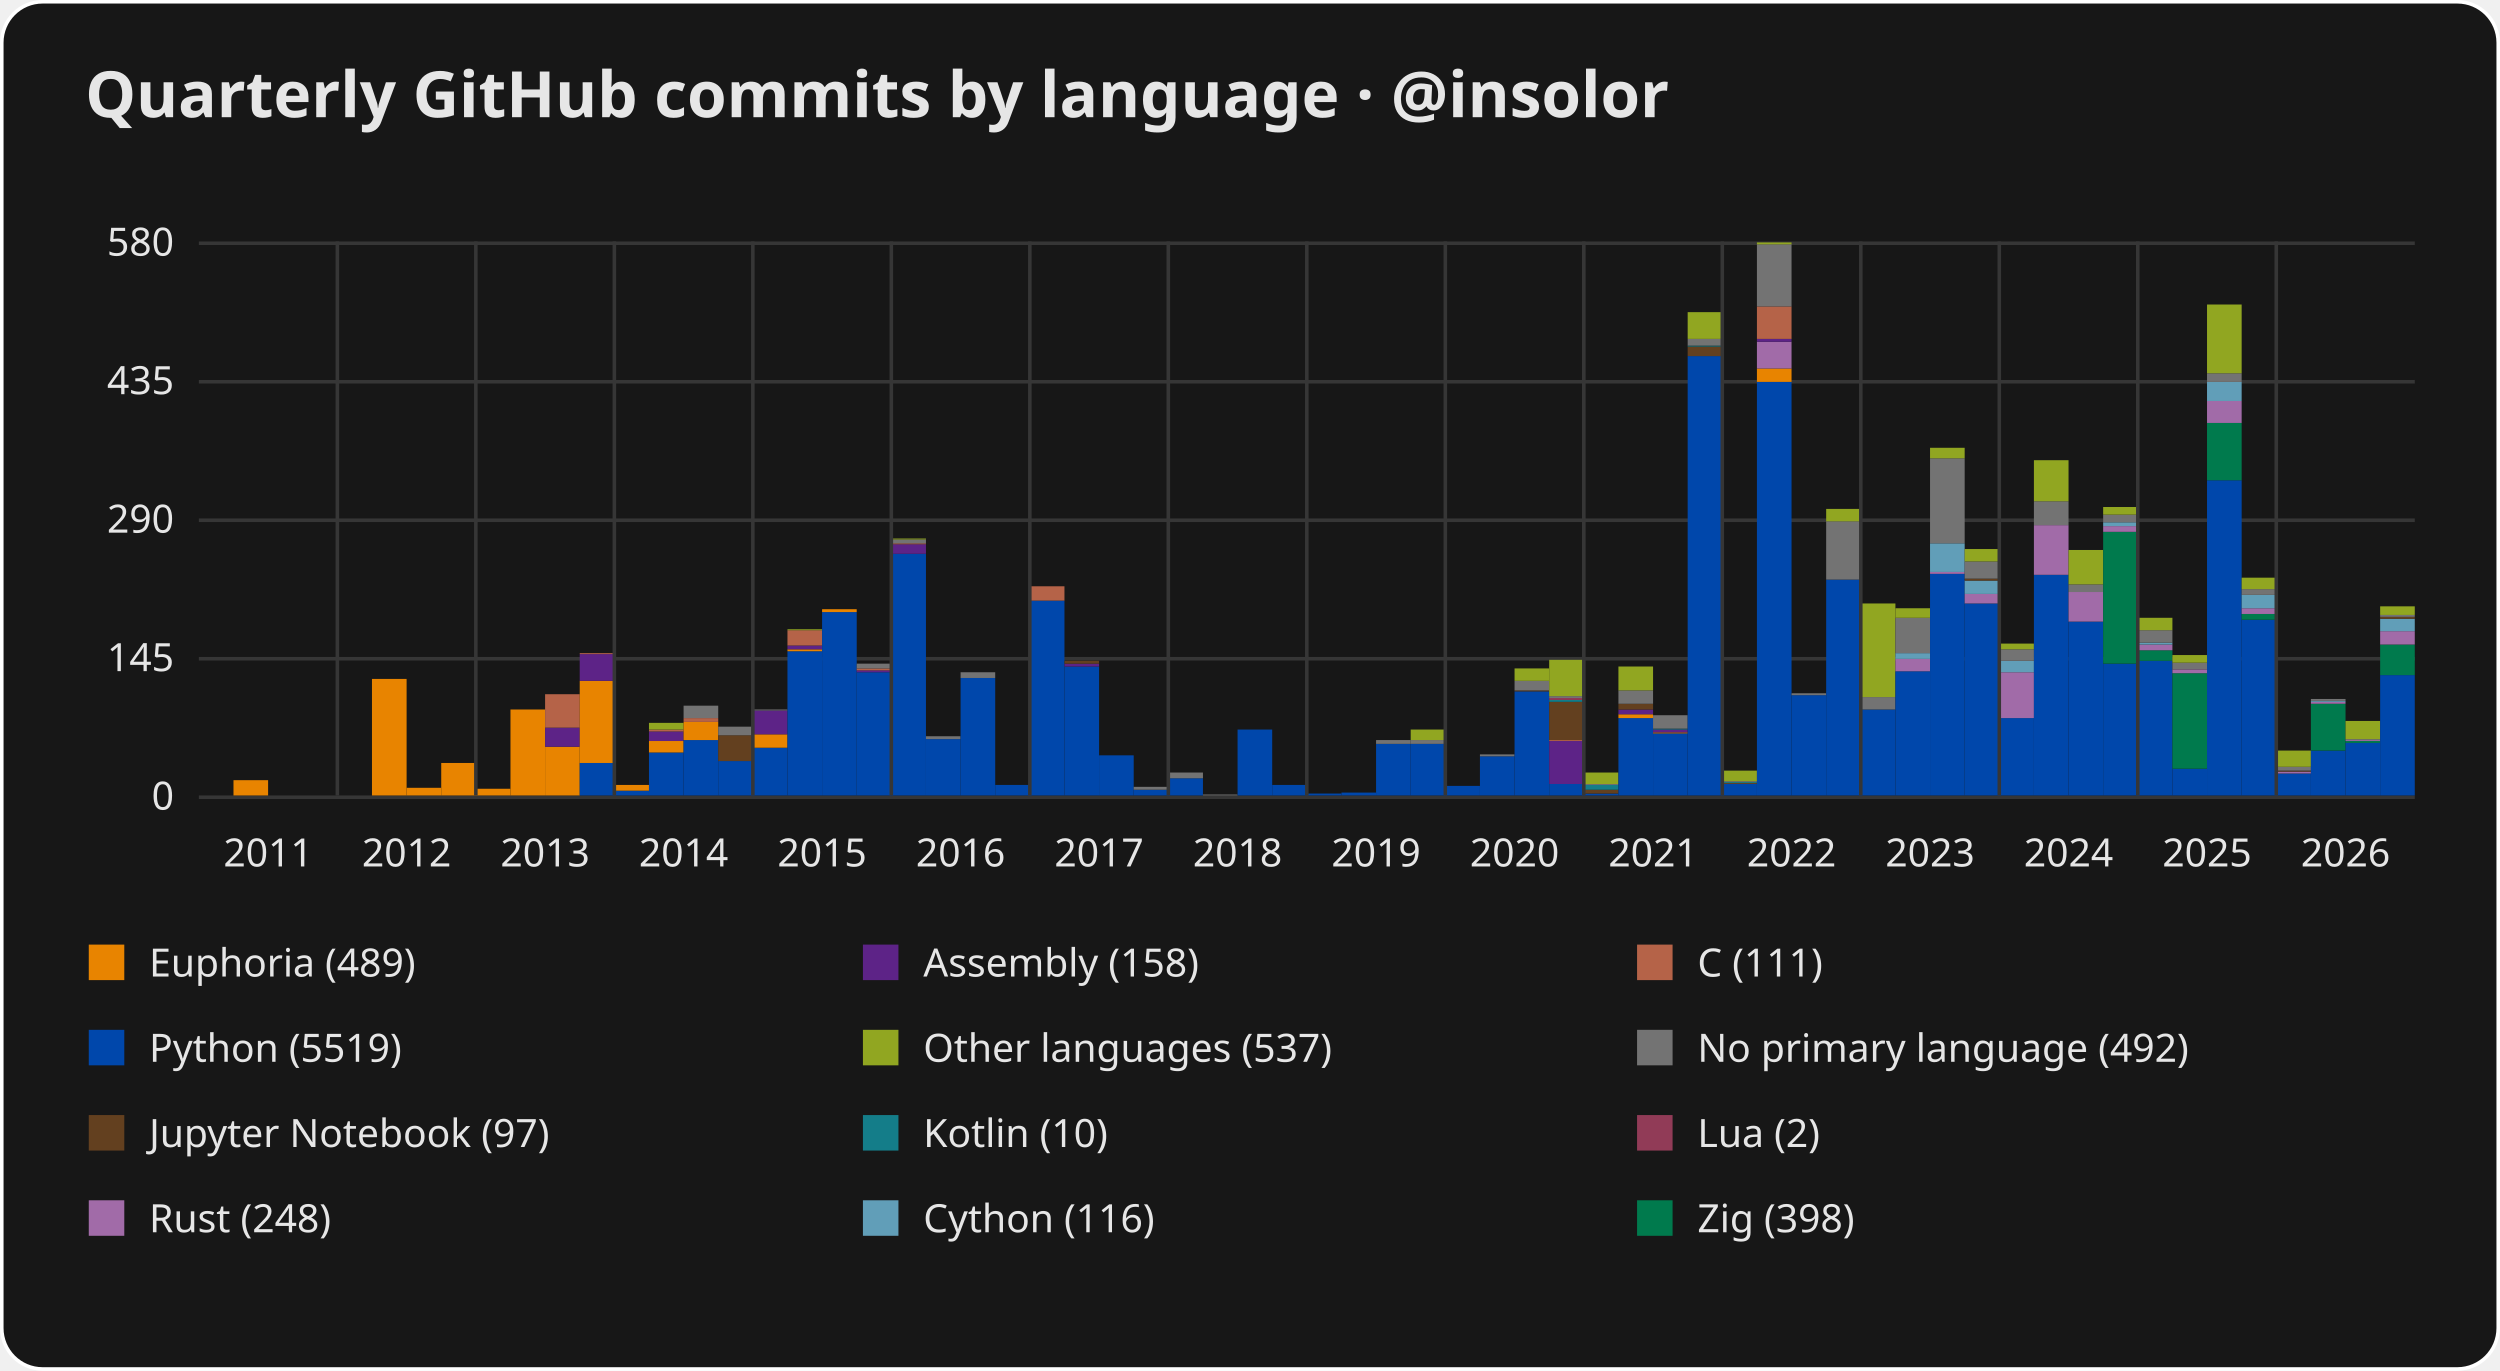
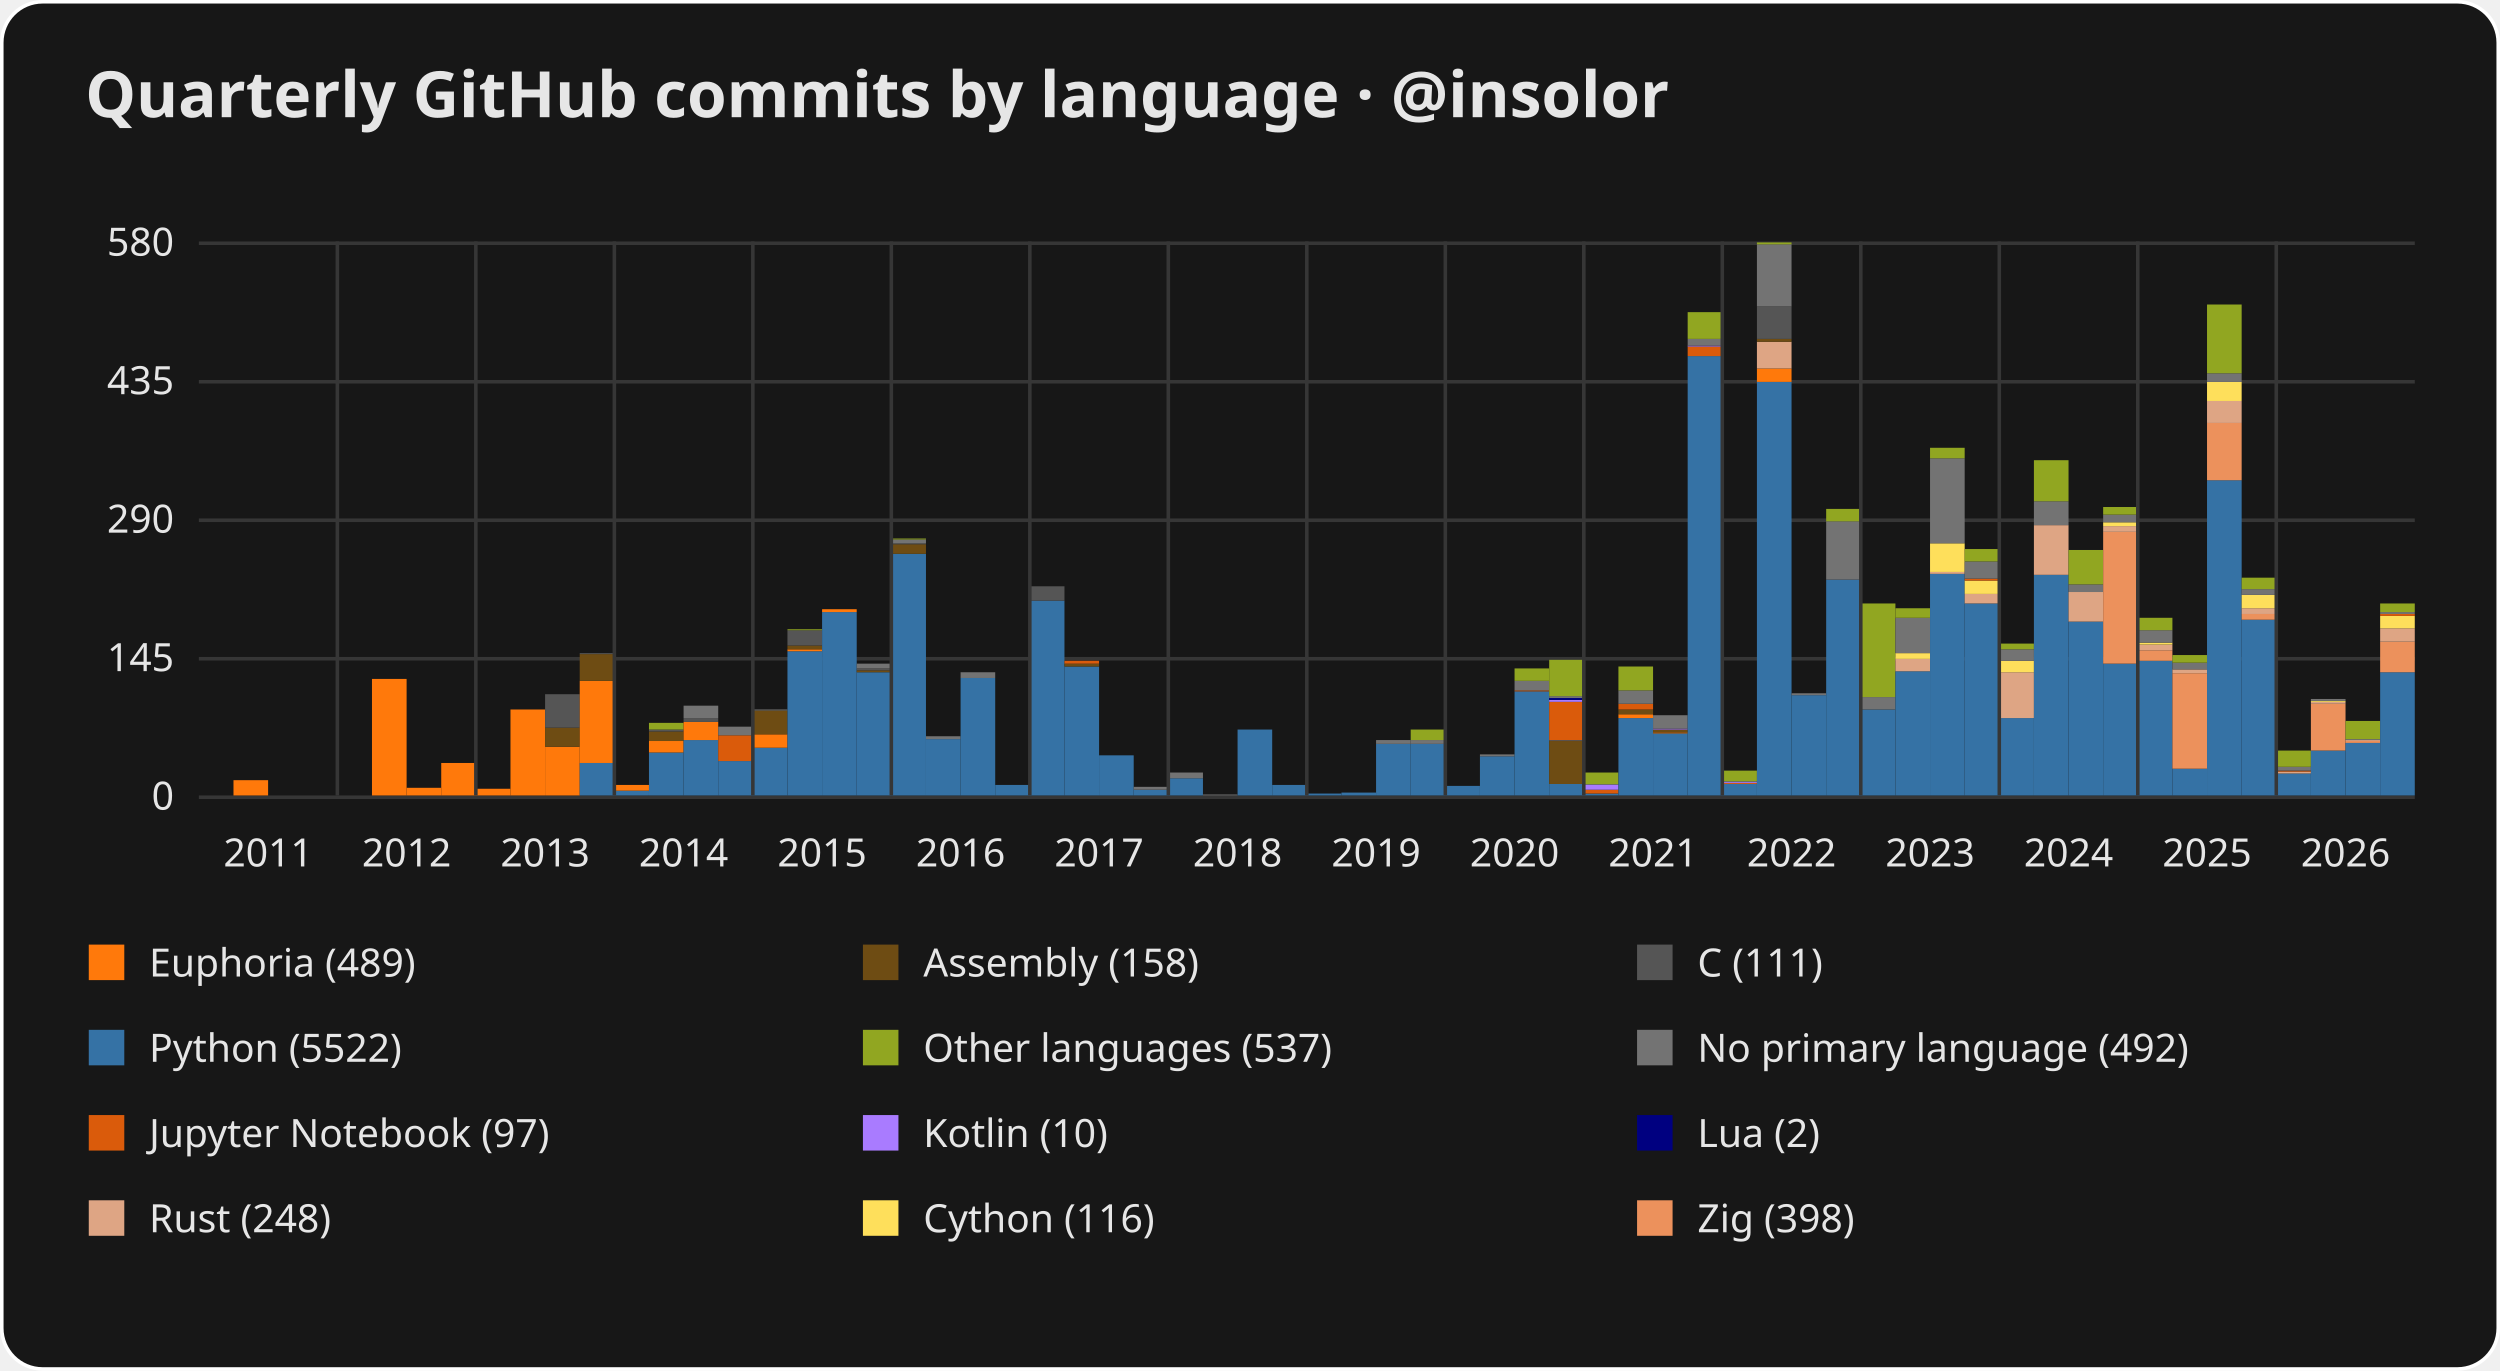
<svg xmlns="http://www.w3.org/2000/svg" viewBox="0 0 704 386" width="704" height="386" role="img" aria-labelledby="title description" font-family="system-ui, sans-serif">
  <rect x="0.5" y="0.5" width="703" height="385" fill="#171717" rx="11.5" stroke="#ffffff" stroke-width="1" />
  <text x="24" y="33" font-size="18" fill="#e6e6e6" font-weight="600">Quarterly GitHub commits by language · @insolor</text>
  <rect x="56" y="224.0" width="624" height="1" fill="#363636" />
  <text x="49" y="228.0" font-size="11" fill="#e6e6e6" text-anchor="end">0</text>
  <rect x="56" y="185.0" width="624" height="1" fill="#363636" />
  <text x="49" y="189.0" font-size="11" fill="#e6e6e6" text-anchor="end">145</text>
  <rect x="56" y="146.0" width="624" height="1" fill="#363636" />
  <text x="49" y="150.0" font-size="11" fill="#e6e6e6" text-anchor="end">290</text>
  <rect x="56" y="107.0" width="624" height="1" fill="#363636" />
  <text x="49" y="111.0" font-size="11" fill="#e6e6e6" text-anchor="end">435</text>
  <rect x="56" y="68.0" width="624" height="1" fill="#363636" />
  <text x="49" y="72.0" font-size="11" fill="#e6e6e6" text-anchor="end">580</text>
-   <rect x="65.75" y="219.697" width="9.75" height="4.303" fill="#e88400" />
-   <rect x="104.75" y="191.186" width="9.75" height="32.814" fill="#e88400" />
-   <rect x="114.5" y="221.848" width="9.75" height="2.152" fill="#e88400" />
-   <rect x="124.25" y="214.855" width="9.75" height="9.145" fill="#e88400" />
-   <rect x="134.0" y="222.117" width="9.75" height="1.883" fill="#e88400" />
-   <rect x="143.75" y="199.793" width="9.75" height="24.207" fill="#e88400" />
-   <rect x="153.5" y="210.283" width="9.75" height="13.717" fill="#e88400" />
-   <rect x="153.5" y="204.903" width="9.75" height="5.379" fill="#5d2387" />
-   <rect x="153.5" y="195.49" width="9.75" height="9.414" fill="#b56348" />
-   <rect x="163.25" y="214.855" width="9.75" height="9.145" fill="#0047ab" />
-   <rect x="163.25" y="191.724" width="9.75" height="23.131" fill="#e88400" />
-   <rect x="163.25" y="184.193" width="9.75" height="7.531" fill="#5d2387" />
-   <rect x="163.25" y="183.924" width="9.75" height="0.269" fill="#b56348" />
-   <rect x="173.0" y="222.655" width="9.75" height="1.345" fill="#0047ab" />
-   <rect x="173.0" y="221.041" width="9.75" height="1.614" fill="#e88400" />
-   <rect x="182.75" y="211.897" width="9.75" height="12.103" fill="#0047ab" />
-   <rect x="182.75" y="208.669" width="9.75" height="3.228" fill="#e88400" />
-   <rect x="182.75" y="205.979" width="9.75" height="2.69" fill="#5d2387" />
-   <rect x="182.75" y="205.441" width="9.75" height="0.538" fill="#b56348" />
+   <rect x="65.75" y="219.697" width="9.75" height="4.303" fill="#FF790B" />
+   <rect x="104.75" y="191.186" width="9.75" height="32.814" fill="#FF790B" />
+   <rect x="114.5" y="221.848" width="9.75" height="2.152" fill="#FF790B" />
+   <rect x="124.25" y="214.855" width="9.75" height="9.145" fill="#FF790B" />
+   <rect x="134.0" y="222.117" width="9.75" height="1.883" fill="#FF790B" />
+   <rect x="143.75" y="199.793" width="9.75" height="24.207" fill="#FF790B" />
+   <rect x="153.5" y="210.283" width="9.75" height="13.717" fill="#FF790B" />
+   <rect x="153.5" y="204.903" width="9.75" height="5.379" fill="#6E4C13" />
+   <rect x="153.5" y="195.49" width="9.75" height="9.414" fill="#555555" />
+   <rect x="163.25" y="214.855" width="9.75" height="9.145" fill="#3572A5" />
+   <rect x="163.25" y="191.724" width="9.75" height="23.131" fill="#FF790B" />
+   <rect x="163.25" y="184.193" width="9.75" height="7.531" fill="#6E4C13" />
+   <rect x="163.25" y="183.924" width="9.75" height="0.269" fill="#555555" />
+   <rect x="173.0" y="222.655" width="9.75" height="1.345" fill="#3572A5" />
+   <rect x="173.0" y="221.041" width="9.75" height="1.614" fill="#FF790B" />
+   <rect x="182.75" y="211.897" width="9.75" height="12.103" fill="#3572A5" />
+   <rect x="182.75" y="208.669" width="9.75" height="3.228" fill="#FF790B" />
+   <rect x="182.75" y="205.979" width="9.75" height="2.69" fill="#6E4C13" />
+   <rect x="182.75" y="205.441" width="9.75" height="0.538" fill="#555555" />
  <rect x="182.75" y="203.559" width="9.75" height="1.883" fill="#91a621" />
-   <rect x="192.5" y="208.4" width="9.75" height="15.6" fill="#0047ab" />
-   <rect x="192.5" y="203.29" width="9.75" height="5.11" fill="#e88400" />
-   <rect x="192.5" y="202.214" width="9.75" height="1.076" fill="#b56348" />
+   <rect x="192.5" y="208.4" width="9.75" height="15.6" fill="#3572A5" />
+   <rect x="192.5" y="203.29" width="9.75" height="5.11" fill="#FF790B" />
+   <rect x="192.5" y="202.214" width="9.75" height="1.076" fill="#555555" />
  <rect x="192.5" y="198.717" width="9.75" height="3.497" fill="#737373" />
-   <rect x="202.25" y="214.317" width="9.75" height="9.683" fill="#0047ab" />
-   <rect x="202.25" y="207.055" width="9.75" height="7.262" fill="#63401f" />
+   <rect x="202.25" y="214.317" width="9.75" height="9.683" fill="#3572A5" />
+   <rect x="202.25" y="207.055" width="9.75" height="7.262" fill="#DA5B0B" />
  <rect x="202.25" y="204.634" width="9.75" height="2.421" fill="#737373" />
-   <rect x="212.0" y="210.552" width="9.75" height="13.448" fill="#0047ab" />
-   <rect x="212.0" y="206.786" width="9.75" height="3.766" fill="#e88400" />
-   <rect x="212.0" y="200.062" width="9.75" height="6.724" fill="#5d2387" />
+   <rect x="212.0" y="210.552" width="9.75" height="13.448" fill="#3572A5" />
+   <rect x="212.0" y="206.786" width="9.75" height="3.766" fill="#FF790B" />
+   <rect x="212.0" y="200.062" width="9.75" height="6.724" fill="#6E4C13" />
  <rect x="212.0" y="199.793" width="9.75" height="0.269" fill="#737373" />
-   <rect x="221.75" y="183.386" width="9.75" height="40.614" fill="#0047ab" />
-   <rect x="221.75" y="182.848" width="9.75" height="0.538" fill="#e88400" />
-   <rect x="221.75" y="181.772" width="9.75" height="1.076" fill="#5d2387" />
-   <rect x="221.75" y="177.469" width="9.75" height="4.303" fill="#b56348" />
+   <rect x="221.75" y="183.386" width="9.75" height="40.614" fill="#3572A5" />
+   <rect x="221.75" y="182.848" width="9.75" height="0.538" fill="#FF790B" />
+   <rect x="221.75" y="181.772" width="9.75" height="1.076" fill="#6E4C13" />
+   <rect x="221.75" y="177.469" width="9.75" height="4.303" fill="#555555" />
  <rect x="221.75" y="177.2" width="9.75" height="0.269" fill="#91a621" />
-   <rect x="231.5" y="172.359" width="9.75" height="51.641" fill="#0047ab" />
-   <rect x="231.5" y="171.552" width="9.75" height="0.807" fill="#e88400" />
-   <rect x="241.25" y="189.303" width="9.75" height="34.697" fill="#0047ab" />
-   <rect x="241.25" y="188.766" width="9.75" height="0.538" fill="#5d2387" />
-   <rect x="241.25" y="188.228" width="9.75" height="0.538" fill="#b56348" />
+   <rect x="231.5" y="172.359" width="9.75" height="51.641" fill="#3572A5" />
+   <rect x="231.5" y="171.552" width="9.75" height="0.807" fill="#FF790B" />
+   <rect x="241.25" y="189.303" width="9.75" height="34.697" fill="#3572A5" />
+   <rect x="241.25" y="188.766" width="9.75" height="0.538" fill="#6E4C13" />
+   <rect x="241.25" y="188.228" width="9.75" height="0.538" fill="#555555" />
  <rect x="241.25" y="186.883" width="9.75" height="1.345" fill="#737373" />
-   <rect x="251.0" y="155.952" width="9.75" height="68.048" fill="#0047ab" />
-   <rect x="251.0" y="153.262" width="9.75" height="2.69" fill="#5d2387" />
-   <rect x="251.0" y="152.993" width="9.75" height="0.269" fill="#b56348" />
+   <rect x="251.0" y="155.952" width="9.75" height="68.048" fill="#3572A5" />
+   <rect x="251.0" y="153.262" width="9.75" height="2.69" fill="#6E4C13" />
+   <rect x="251.0" y="152.993" width="9.75" height="0.269" fill="#555555" />
  <rect x="251.0" y="151.917" width="9.75" height="1.076" fill="#737373" />
  <rect x="251.0" y="151.648" width="9.75" height="0.269" fill="#91a621" />
-   <rect x="260.75" y="208.131" width="9.75" height="15.869" fill="#0047ab" />
+   <rect x="260.75" y="208.131" width="9.75" height="15.869" fill="#3572A5" />
  <rect x="260.75" y="207.324" width="9.75" height="0.807" fill="#737373" />
-   <rect x="270.5" y="190.917" width="9.75" height="33.083" fill="#0047ab" />
+   <rect x="270.5" y="190.917" width="9.75" height="33.083" fill="#3572A5" />
  <rect x="270.5" y="189.303" width="9.75" height="1.614" fill="#737373" />
-   <rect x="280.25" y="221.041" width="9.75" height="2.959" fill="#0047ab" />
-   <rect x="290.0" y="169.131" width="9.75" height="54.869" fill="#0047ab" />
-   <rect x="290.0" y="165.097" width="9.75" height="4.034" fill="#b56348" />
-   <rect x="299.75" y="187.69" width="9.75" height="36.31" fill="#0047ab" />
-   <rect x="299.75" y="186.883" width="9.75" height="0.807" fill="#5d2387" />
-   <rect x="299.75" y="186.076" width="9.75" height="0.807" fill="#63401f" />
-   <rect x="309.5" y="212.703" width="9.75" height="11.297" fill="#0047ab" />
-   <rect x="319.25" y="222.386" width="9.75" height="1.614" fill="#0047ab" />
+   <rect x="280.25" y="221.041" width="9.75" height="2.959" fill="#3572A5" />
+   <rect x="290.0" y="169.131" width="9.75" height="54.869" fill="#3572A5" />
+   <rect x="290.0" y="165.097" width="9.75" height="4.034" fill="#555555" />
+   <rect x="299.75" y="187.69" width="9.75" height="36.31" fill="#3572A5" />
+   <rect x="299.75" y="186.883" width="9.75" height="0.807" fill="#6E4C13" />
+   <rect x="299.75" y="186.076" width="9.75" height="0.807" fill="#DA5B0B" />
+   <rect x="309.5" y="212.703" width="9.75" height="11.297" fill="#3572A5" />
+   <rect x="319.25" y="222.386" width="9.75" height="1.614" fill="#3572A5" />
  <rect x="319.25" y="221.579" width="9.75" height="0.807" fill="#737373" />
-   <rect x="329.0" y="219.159" width="9.75" height="4.841" fill="#0047ab" />
+   <rect x="329.0" y="219.159" width="9.75" height="4.841" fill="#3572A5" />
  <rect x="329.0" y="217.545" width="9.75" height="1.614" fill="#737373" />
  <rect x="338.75" y="223.731" width="9.75" height="0.269" fill="#737373" />
-   <rect x="348.5" y="205.441" width="9.75" height="18.559" fill="#0047ab" />
-   <rect x="358.25" y="221.041" width="9.75" height="2.959" fill="#0047ab" />
-   <rect x="368.0" y="223.462" width="9.75" height="0.538" fill="#0047ab" />
-   <rect x="377.75" y="223.193" width="9.75" height="0.807" fill="#0047ab" />
-   <rect x="387.5" y="209.476" width="9.75" height="14.524" fill="#0047ab" />
+   <rect x="348.5" y="205.441" width="9.75" height="18.559" fill="#3572A5" />
+   <rect x="358.25" y="221.041" width="9.75" height="2.959" fill="#3572A5" />
+   <rect x="368.0" y="223.462" width="9.75" height="0.538" fill="#3572A5" />
+   <rect x="377.75" y="223.193" width="9.75" height="0.807" fill="#3572A5" />
+   <rect x="387.5" y="209.476" width="9.75" height="14.524" fill="#3572A5" />
  <rect x="387.5" y="208.4" width="9.75" height="1.076" fill="#737373" />
-   <rect x="397.25" y="209.476" width="9.75" height="14.524" fill="#0047ab" />
+   <rect x="397.25" y="209.476" width="9.75" height="14.524" fill="#3572A5" />
  <rect x="397.25" y="208.4" width="9.75" height="1.076" fill="#737373" />
  <rect x="397.25" y="205.441" width="9.75" height="2.959" fill="#91a621" />
-   <rect x="407.0" y="221.31" width="9.75" height="2.69" fill="#0047ab" />
-   <rect x="416.75" y="212.972" width="9.75" height="11.028" fill="#0047ab" />
+   <rect x="407.0" y="221.31" width="9.75" height="2.69" fill="#3572A5" />
+   <rect x="416.75" y="212.972" width="9.75" height="11.028" fill="#3572A5" />
  <rect x="416.75" y="212.434" width="9.75" height="0.538" fill="#737373" />
-   <rect x="426.5" y="194.683" width="9.75" height="29.317" fill="#0047ab" />
-   <rect x="426.5" y="194.414" width="9.75" height="0.269" fill="#63401f" />
+   <rect x="426.5" y="194.683" width="9.75" height="29.317" fill="#3572A5" />
+   <rect x="426.5" y="194.414" width="9.75" height="0.269" fill="#DA5B0B" />
  <rect x="426.5" y="191.724" width="9.75" height="2.69" fill="#737373" />
  <rect x="426.5" y="188.228" width="9.75" height="3.497" fill="#91a621" />
-   <rect x="436.25" y="220.772" width="9.75" height="3.228" fill="#0047ab" />
-   <rect x="436.25" y="208.669" width="9.75" height="12.103" fill="#5d2387" />
-   <rect x="436.25" y="208.4" width="9.75" height="0.269" fill="#b56348" />
-   <rect x="436.25" y="197.641" width="9.75" height="10.759" fill="#63401f" />
-   <rect x="436.25" y="197.103" width="9.75" height="0.538" fill="#147d89" />
-   <rect x="436.25" y="196.566" width="9.75" height="0.538" fill="#913b57" />
+   <rect x="436.25" y="220.772" width="9.75" height="3.228" fill="#3572A5" />
+   <rect x="436.25" y="208.669" width="9.75" height="12.103" fill="#6E4C13" />
+   <rect x="436.25" y="208.4" width="9.75" height="0.269" fill="#555555" />
+   <rect x="436.25" y="197.641" width="9.75" height="10.759" fill="#DA5B0B" />
+   <rect x="436.25" y="197.103" width="9.75" height="0.538" fill="#A97BFF" />
+   <rect x="436.25" y="196.566" width="9.75" height="0.538" fill="#000080" />
  <rect x="436.25" y="196.028" width="9.75" height="0.538" fill="#737373" />
  <rect x="436.25" y="185.807" width="9.75" height="10.221" fill="#91a621" />
-   <rect x="446.0" y="223.462" width="9.75" height="0.538" fill="#0047ab" />
-   <rect x="446.0" y="222.386" width="9.75" height="1.076" fill="#63401f" />
-   <rect x="446.0" y="221.041" width="9.75" height="1.345" fill="#147d89" />
+   <rect x="446.0" y="223.462" width="9.75" height="0.538" fill="#3572A5" />
+   <rect x="446.0" y="222.386" width="9.75" height="1.076" fill="#DA5B0B" />
+   <rect x="446.0" y="221.041" width="9.75" height="1.345" fill="#A97BFF" />
  <rect x="446.0" y="220.772" width="9.75" height="0.269" fill="#737373" />
  <rect x="446.0" y="217.545" width="9.75" height="3.228" fill="#91a621" />
-   <rect x="455.75" y="202.214" width="9.75" height="21.786" fill="#0047ab" />
-   <rect x="455.75" y="201.138" width="9.75" height="1.076" fill="#e88400" />
-   <rect x="455.75" y="199.793" width="9.75" height="1.345" fill="#5d2387" />
-   <rect x="455.75" y="198.179" width="9.75" height="1.614" fill="#63401f" />
+   <rect x="455.75" y="202.214" width="9.75" height="21.786" fill="#3572A5" />
+   <rect x="455.75" y="201.138" width="9.75" height="1.076" fill="#FF790B" />
+   <rect x="455.75" y="199.793" width="9.75" height="1.345" fill="#6E4C13" />
+   <rect x="455.75" y="198.179" width="9.75" height="1.614" fill="#DA5B0B" />
  <rect x="455.75" y="194.414" width="9.75" height="3.766" fill="#737373" />
  <rect x="455.75" y="187.69" width="9.75" height="6.724" fill="#91a621" />
-   <rect x="465.5" y="206.517" width="9.75" height="17.483" fill="#0047ab" />
-   <rect x="465.5" y="206.248" width="9.75" height="0.269" fill="#e88400" />
-   <rect x="465.5" y="205.441" width="9.75" height="0.807" fill="#5d2387" />
-   <rect x="465.5" y="205.172" width="9.75" height="0.269" fill="#147d89" />
+   <rect x="465.5" y="206.517" width="9.75" height="17.483" fill="#3572A5" />
+   <rect x="465.5" y="206.248" width="9.75" height="0.269" fill="#FF790B" />
+   <rect x="465.5" y="205.441" width="9.75" height="0.807" fill="#6E4C13" />
+   <rect x="465.5" y="205.172" width="9.75" height="0.269" fill="#A97BFF" />
  <rect x="465.5" y="201.407" width="9.75" height="3.766" fill="#737373" />
-   <rect x="475.25" y="100.276" width="9.75" height="123.724" fill="#0047ab" />
-   <rect x="475.25" y="97.586" width="9.75" height="2.69" fill="#63401f" />
-   <rect x="475.25" y="97.317" width="9.75" height="0.269" fill="#147d89" />
+   <rect x="475.25" y="100.276" width="9.75" height="123.724" fill="#3572A5" />
+   <rect x="475.25" y="97.586" width="9.75" height="2.69" fill="#DA5B0B" />
+   <rect x="475.25" y="97.317" width="9.75" height="0.269" fill="#A97BFF" />
  <rect x="475.25" y="95.434" width="9.75" height="1.883" fill="#737373" />
  <rect x="475.25" y="87.903" width="9.75" height="7.531" fill="#91a621" />
-   <rect x="485.0" y="220.772" width="9.75" height="3.228" fill="#0047ab" />
-   <rect x="485.0" y="220.503" width="9.75" height="0.269" fill="#63401f" />
-   <rect x="485.0" y="220.234" width="9.75" height="0.269" fill="#147d89" />
+   <rect x="485.0" y="220.772" width="9.75" height="3.228" fill="#3572A5" />
+   <rect x="485.0" y="220.503" width="9.75" height="0.269" fill="#DA5B0B" />
+   <rect x="485.0" y="220.234" width="9.75" height="0.269" fill="#A97BFF" />
  <rect x="485.0" y="219.966" width="9.75" height="0.269" fill="#737373" />
  <rect x="485.0" y="217.007" width="9.75" height="2.959" fill="#91a621" />
-   <rect x="494.75" y="107.538" width="9.75" height="116.462" fill="#0047ab" />
-   <rect x="494.75" y="103.772" width="9.75" height="3.766" fill="#e88400" />
-   <rect x="494.75" y="96.241" width="9.75" height="7.531" fill="#a16ba8" />
-   <rect x="494.75" y="95.434" width="9.75" height="0.807" fill="#5d2387" />
-   <rect x="494.75" y="86.29" width="9.75" height="9.145" fill="#b56348" />
+   <rect x="494.75" y="107.538" width="9.75" height="116.462" fill="#3572A5" />
+   <rect x="494.75" y="103.772" width="9.75" height="3.766" fill="#FF790B" />
+   <rect x="494.75" y="96.241" width="9.75" height="7.531" fill="#dea584" />
+   <rect x="494.75" y="95.434" width="9.75" height="0.807" fill="#6E4C13" />
+   <rect x="494.75" y="86.29" width="9.75" height="9.145" fill="#555555" />
  <rect x="494.75" y="68.807" width="9.75" height="17.483" fill="#737373" />
  <rect x="494.75" y="68.269" width="9.75" height="0.538" fill="#91a621" />
-   <rect x="504.5" y="195.759" width="9.75" height="28.241" fill="#0047ab" />
+   <rect x="504.5" y="195.759" width="9.75" height="28.241" fill="#3572A5" />
  <rect x="504.5" y="195.221" width="9.75" height="0.538" fill="#737373" />
-   <rect x="514.25" y="163.214" width="9.75" height="60.786" fill="#0047ab" />
+   <rect x="514.25" y="163.214" width="9.75" height="60.786" fill="#3572A5" />
  <rect x="514.25" y="146.807" width="9.75" height="16.407" fill="#737373" />
  <rect x="514.25" y="143.31" width="9.75" height="3.497" fill="#91a621" />
-   <rect x="524.0" y="199.793" width="9.75" height="24.207" fill="#0047ab" />
+   <rect x="524.0" y="199.793" width="9.75" height="24.207" fill="#3572A5" />
  <rect x="524.0" y="196.297" width="9.75" height="3.497" fill="#737373" />
  <rect x="524.0" y="169.938" width="9.75" height="26.359" fill="#91a621" />
-   <rect x="533.75" y="189.034" width="9.75" height="34.966" fill="#0047ab" />
-   <rect x="533.75" y="185.538" width="9.75" height="3.497" fill="#a16ba8" />
-   <rect x="533.75" y="183.924" width="9.75" height="1.614" fill="#619eb8" />
+   <rect x="533.75" y="189.034" width="9.75" height="34.966" fill="#3572A5" />
+   <rect x="533.75" y="185.538" width="9.75" height="3.497" fill="#dea584" />
+   <rect x="533.75" y="183.924" width="9.75" height="1.614" fill="#fedf5b" />
  <rect x="533.75" y="173.972" width="9.75" height="9.952" fill="#737373" />
  <rect x="533.75" y="171.283" width="9.75" height="2.69" fill="#91a621" />
-   <rect x="543.5" y="161.6" width="9.75" height="62.4" fill="#0047ab" />
-   <rect x="543.5" y="161.062" width="9.75" height="0.538" fill="#a16ba8" />
-   <rect x="543.5" y="152.993" width="9.75" height="8.069" fill="#619eb8" />
+   <rect x="543.5" y="161.6" width="9.75" height="62.4" fill="#3572A5" />
+   <rect x="543.5" y="161.062" width="9.75" height="0.538" fill="#dea584" />
+   <rect x="543.5" y="152.993" width="9.75" height="8.069" fill="#fedf5b" />
  <rect x="543.5" y="129.055" width="9.75" height="23.938" fill="#737373" />
  <rect x="543.5" y="126.097" width="9.75" height="2.959" fill="#91a621" />
-   <rect x="553.25" y="169.938" width="9.75" height="54.062" fill="#0047ab" />
-   <rect x="553.25" y="167.248" width="9.75" height="2.69" fill="#a16ba8" />
-   <rect x="553.25" y="163.483" width="9.75" height="3.766" fill="#619eb8" />
-   <rect x="553.25" y="162.945" width="9.75" height="0.538" fill="#63401f" />
+   <rect x="553.25" y="169.938" width="9.75" height="54.062" fill="#3572A5" />
+   <rect x="553.25" y="167.248" width="9.75" height="2.69" fill="#dea584" />
+   <rect x="553.25" y="163.483" width="9.75" height="3.766" fill="#fedf5b" />
+   <rect x="553.25" y="162.945" width="9.75" height="0.538" fill="#DA5B0B" />
  <rect x="553.25" y="158.103" width="9.75" height="4.841" fill="#737373" />
  <rect x="553.25" y="154.607" width="9.75" height="3.497" fill="#91a621" />
-   <rect x="563.0" y="202.214" width="9.75" height="21.786" fill="#0047ab" />
-   <rect x="563.0" y="189.303" width="9.75" height="12.91" fill="#a16ba8" />
-   <rect x="563.0" y="186.076" width="9.75" height="3.228" fill="#619eb8" />
+   <rect x="563.0" y="202.214" width="9.75" height="21.786" fill="#3572A5" />
+   <rect x="563.0" y="189.303" width="9.75" height="12.91" fill="#dea584" />
+   <rect x="563.0" y="186.076" width="9.75" height="3.228" fill="#fedf5b" />
  <rect x="563.0" y="182.848" width="9.75" height="3.228" fill="#737373" />
  <rect x="563.0" y="181.234" width="9.75" height="1.614" fill="#91a621" />
-   <rect x="572.75" y="161.869" width="9.75" height="62.131" fill="#0047ab" />
-   <rect x="572.75" y="147.883" width="9.75" height="13.986" fill="#a16ba8" />
+   <rect x="572.75" y="161.869" width="9.75" height="62.131" fill="#3572A5" />
+   <rect x="572.75" y="147.883" width="9.75" height="13.986" fill="#dea584" />
  <rect x="572.75" y="141.159" width="9.75" height="6.724" fill="#737373" />
  <rect x="572.75" y="129.593" width="9.75" height="11.566" fill="#91a621" />
-   <rect x="582.5" y="175.048" width="9.75" height="48.952" fill="#0047ab" />
-   <rect x="582.5" y="166.71" width="9.75" height="8.338" fill="#a16ba8" />
+   <rect x="582.5" y="175.048" width="9.75" height="48.952" fill="#3572A5" />
+   <rect x="582.5" y="166.71" width="9.75" height="8.338" fill="#dea584" />
  <rect x="582.5" y="164.559" width="9.75" height="2.152" fill="#737373" />
  <rect x="582.5" y="154.876" width="9.75" height="9.683" fill="#91a621" />
-   <rect x="592.25" y="186.883" width="9.75" height="37.117" fill="#0047ab" />
-   <rect x="592.25" y="149.766" width="9.75" height="37.117" fill="#007a4d" />
-   <rect x="592.25" y="148.152" width="9.75" height="1.614" fill="#a16ba8" />
-   <rect x="592.25" y="147.076" width="9.75" height="1.076" fill="#619eb8" />
+   <rect x="592.25" y="186.883" width="9.75" height="37.117" fill="#3572A5" />
+   <rect x="592.25" y="149.766" width="9.75" height="37.117" fill="#ec915c" />
+   <rect x="592.25" y="148.152" width="9.75" height="1.614" fill="#dea584" />
+   <rect x="592.25" y="147.076" width="9.75" height="1.076" fill="#fedf5b" />
  <rect x="592.25" y="144.924" width="9.75" height="2.152" fill="#737373" />
  <rect x="592.25" y="142.772" width="9.75" height="2.152" fill="#91a621" />
-   <rect x="602.0" y="186.076" width="9.75" height="37.924" fill="#0047ab" />
-   <rect x="602.0" y="183.117" width="9.75" height="2.959" fill="#007a4d" />
-   <rect x="602.0" y="181.503" width="9.75" height="1.614" fill="#a16ba8" />
-   <rect x="602.0" y="180.966" width="9.75" height="0.538" fill="#619eb8" />
+   <rect x="602.0" y="186.076" width="9.75" height="37.924" fill="#3572A5" />
+   <rect x="602.0" y="183.117" width="9.75" height="2.959" fill="#ec915c" />
+   <rect x="602.0" y="181.503" width="9.75" height="1.614" fill="#dea584" />
+   <rect x="602.0" y="180.966" width="9.75" height="0.538" fill="#fedf5b" />
  <rect x="602.0" y="177.469" width="9.75" height="3.497" fill="#737373" />
  <rect x="602.0" y="173.972" width="9.75" height="3.497" fill="#91a621" />
-   <rect x="611.75" y="216.469" width="9.75" height="7.531" fill="#0047ab" />
-   <rect x="611.75" y="189.572" width="9.75" height="26.897" fill="#007a4d" />
-   <rect x="611.75" y="188.497" width="9.75" height="1.076" fill="#a16ba8" />
+   <rect x="611.75" y="216.469" width="9.75" height="7.531" fill="#3572A5" />
+   <rect x="611.75" y="189.572" width="9.75" height="26.897" fill="#ec915c" />
+   <rect x="611.75" y="188.497" width="9.75" height="1.076" fill="#dea584" />
  <rect x="611.75" y="186.614" width="9.75" height="1.883" fill="#737373" />
  <rect x="611.75" y="184.462" width="9.75" height="2.152" fill="#91a621" />
-   <rect x="621.5" y="135.241" width="9.75" height="88.759" fill="#0047ab" />
-   <rect x="621.5" y="119.103" width="9.75" height="16.138" fill="#007a4d" />
-   <rect x="621.5" y="112.917" width="9.75" height="6.186" fill="#a16ba8" />
-   <rect x="621.5" y="107.538" width="9.75" height="5.379" fill="#619eb8" />
+   <rect x="621.5" y="135.241" width="9.75" height="88.759" fill="#3572A5" />
+   <rect x="621.5" y="119.103" width="9.75" height="16.138" fill="#ec915c" />
+   <rect x="621.5" y="112.917" width="9.75" height="6.186" fill="#dea584" />
+   <rect x="621.5" y="107.538" width="9.75" height="5.379" fill="#fedf5b" />
  <rect x="621.5" y="105.117" width="9.75" height="2.421" fill="#737373" />
  <rect x="621.5" y="85.752" width="9.75" height="19.366" fill="#91a621" />
-   <rect x="631.25" y="174.51" width="9.75" height="49.49" fill="#0047ab" />
-   <rect x="631.25" y="172.897" width="9.75" height="1.614" fill="#007a4d" />
-   <rect x="631.25" y="171.283" width="9.75" height="1.614" fill="#a16ba8" />
-   <rect x="631.25" y="167.517" width="9.75" height="3.766" fill="#619eb8" />
+   <rect x="631.25" y="174.51" width="9.75" height="49.49" fill="#3572A5" />
+   <rect x="631.25" y="172.897" width="9.75" height="1.614" fill="#ec915c" />
+   <rect x="631.25" y="171.283" width="9.75" height="1.614" fill="#dea584" />
+   <rect x="631.25" y="167.517" width="9.75" height="3.766" fill="#fedf5b" />
  <rect x="631.25" y="165.903" width="9.75" height="1.614" fill="#737373" />
  <rect x="631.25" y="162.676" width="9.75" height="3.228" fill="#91a621" />
-   <rect x="641.0" y="217.814" width="9.75" height="6.186" fill="#0047ab" />
-   <rect x="641.0" y="217.276" width="9.75" height="0.538" fill="#a16ba8" />
-   <rect x="641.0" y="217.007" width="9.75" height="0.269" fill="#63401f" />
+   <rect x="641.0" y="217.814" width="9.75" height="6.186" fill="#3572A5" />
+   <rect x="641.0" y="217.276" width="9.75" height="0.538" fill="#dea584" />
+   <rect x="641.0" y="217.007" width="9.75" height="0.269" fill="#DA5B0B" />
  <rect x="641.0" y="215.931" width="9.75" height="1.076" fill="#737373" />
  <rect x="641.0" y="211.359" width="9.75" height="4.572" fill="#91a621" />
-   <rect x="650.75" y="211.359" width="9.75" height="12.641" fill="#0047ab" />
-   <rect x="650.75" y="198.179" width="9.75" height="13.179" fill="#007a4d" />
-   <rect x="650.75" y="197.641" width="9.75" height="0.538" fill="#a16ba8" />
-   <rect x="650.75" y="197.372" width="9.75" height="0.269" fill="#619eb8" />
+   <rect x="650.75" y="211.359" width="9.75" height="12.641" fill="#3572A5" />
+   <rect x="650.75" y="198.179" width="9.75" height="13.179" fill="#ec915c" />
+   <rect x="650.75" y="197.641" width="9.75" height="0.538" fill="#dea584" />
+   <rect x="650.75" y="197.372" width="9.75" height="0.269" fill="#fedf5b" />
  <rect x="650.75" y="196.834" width="9.75" height="0.538" fill="#737373" />
-   <rect x="660.5" y="209.207" width="9.75" height="14.793" fill="#0047ab" />
-   <rect x="660.5" y="208.669" width="9.75" height="0.538" fill="#007a4d" />
-   <rect x="660.5" y="208.4" width="9.75" height="0.269" fill="#a16ba8" />
+   <rect x="660.5" y="209.207" width="9.75" height="14.793" fill="#3572A5" />
+   <rect x="660.5" y="208.669" width="9.75" height="0.538" fill="#ec915c" />
+   <rect x="660.5" y="208.4" width="9.75" height="0.269" fill="#dea584" />
  <rect x="660.5" y="208.131" width="9.75" height="0.269" fill="#737373" />
  <rect x="660.5" y="203.021" width="9.75" height="5.11" fill="#91a621" />
-   <rect x="670.25" y="190.11" width="9.75" height="33.89" fill="#0047ab" />
-   <rect x="670.25" y="181.503" width="9.75" height="8.607" fill="#007a4d" />
-   <rect x="670.25" y="177.738" width="9.75" height="3.766" fill="#a16ba8" />
-   <rect x="670.25" y="174.241" width="9.75" height="3.497" fill="#619eb8" />
-   <rect x="670.25" y="173.703" width="9.75" height="0.538" fill="#63401f" />
-   <rect x="670.25" y="173.166" width="9.75" height="0.538" fill="#737373" />
-   <rect x="670.25" y="170.745" width="9.75" height="2.421" fill="#91a621" />
+   <rect x="670.25" y="189.303" width="9.75" height="34.697" fill="#3572A5" />
+   <rect x="670.25" y="180.697" width="9.75" height="8.607" fill="#ec915c" />
+   <rect x="670.25" y="176.931" width="9.75" height="3.766" fill="#dea584" />
+   <rect x="670.25" y="173.434" width="9.75" height="3.497" fill="#fedf5b" />
+   <rect x="670.25" y="172.897" width="9.75" height="0.538" fill="#DA5B0B" />
+   <rect x="670.25" y="172.359" width="9.75" height="0.538" fill="#737373" />
+   <rect x="670.25" y="169.938" width="9.75" height="2.421" fill="#91a621" />
  <text x="75.5" y="244" font-size="11" fill="#e6e6e6" text-anchor="middle">2011</text>
  <rect x="94.5" y="68" width="1" height="156" fill="#363636" />
  <text x="114.5" y="244" font-size="11" fill="#e6e6e6" text-anchor="middle">2012</text>
  <rect x="133.5" y="68" width="1" height="156" fill="#363636" />
  <text x="153.5" y="244" font-size="11" fill="#e6e6e6" text-anchor="middle">2013</text>
  <rect x="172.5" y="68" width="1" height="156" fill="#363636" />
  <text x="192.5" y="244" font-size="11" fill="#e6e6e6" text-anchor="middle">2014</text>
  <rect x="211.5" y="68" width="1" height="156" fill="#363636" />
  <text x="231.5" y="244" font-size="11" fill="#e6e6e6" text-anchor="middle">2015</text>
  <rect x="250.5" y="68" width="1" height="156" fill="#363636" />
  <text x="270.5" y="244" font-size="11" fill="#e6e6e6" text-anchor="middle">2016</text>
  <rect x="289.5" y="68" width="1" height="156" fill="#363636" />
  <text x="309.5" y="244" font-size="11" fill="#e6e6e6" text-anchor="middle">2017</text>
  <rect x="328.5" y="68" width="1" height="156" fill="#363636" />
  <text x="348.5" y="244" font-size="11" fill="#e6e6e6" text-anchor="middle">2018</text>
  <rect x="367.5" y="68" width="1" height="156" fill="#363636" />
  <text x="387.5" y="244" font-size="11" fill="#e6e6e6" text-anchor="middle">2019</text>
  <rect x="406.5" y="68" width="1" height="156" fill="#363636" />
  <text x="426.5" y="244" font-size="11" fill="#e6e6e6" text-anchor="middle">2020</text>
  <rect x="445.5" y="68" width="1" height="156" fill="#363636" />
  <text x="465.5" y="244" font-size="11" fill="#e6e6e6" text-anchor="middle">2021</text>
  <rect x="484.5" y="68" width="1" height="156" fill="#363636" />
  <text x="504.5" y="244" font-size="11" fill="#e6e6e6" text-anchor="middle">2022</text>
  <rect x="523.5" y="68" width="1" height="156" fill="#363636" />
  <text x="543.5" y="244" font-size="11" fill="#e6e6e6" text-anchor="middle">2023</text>
  <rect x="562.5" y="68" width="1" height="156" fill="#363636" />
  <text x="582.5" y="244" font-size="11" fill="#e6e6e6" text-anchor="middle">2024</text>
  <rect x="601.5" y="68" width="1" height="156" fill="#363636" />
  <text x="621.5" y="244" font-size="11" fill="#e6e6e6" text-anchor="middle">2025</text>
  <rect x="640.5" y="68" width="1" height="156" fill="#363636" />
  <text x="660.5" y="244" font-size="11" fill="#e6e6e6" text-anchor="middle">2026</text>
-   <rect x="25.0" y="266" width="10" height="10" fill="#e88400" />
+   <rect x="25.0" y="266" width="10" height="10" fill="#FF790B" />
  <text x="42.0" y="275" font-size="11" fill="#e6e6e6">Euphoria (489)</text>
-   <rect x="243.0" y="266" width="10" height="10" fill="#5d2387" />
+   <rect x="243.0" y="266" width="10" height="10" fill="#6E4C13" />
  <text x="260.0" y="275" font-size="11" fill="#e6e6e6">Assembly (158)</text>
-   <rect x="461.0" y="266" width="10" height="10" fill="#b56348" />
+   <rect x="461.0" y="266" width="10" height="10" fill="#555555" />
  <text x="478.0" y="275" font-size="11" fill="#e6e6e6">C (111)</text>
-   <rect x="25.0" y="290" width="10" height="10" fill="#0047ab" />
-   <text x="42.0" y="299" font-size="11" fill="#e6e6e6">Python (5519)</text>
+   <rect x="25.0" y="290" width="10" height="10" fill="#3572A5" />
+   <text x="42.0" y="299" font-size="11" fill="#e6e6e6">Python (5522)</text>
  <rect x="243.0" y="290" width="10" height="10" fill="#91a621" />
  <text x="260.0" y="299" font-size="11" fill="#e6e6e6">Other languages (537)</text>
  <rect x="461.0" y="290" width="10" height="10" fill="#737373" />
  <text x="478.0" y="299" font-size="11" fill="#e6e6e6">No primary language (492)</text>
-   <rect x="25.0" y="314" width="10" height="10" fill="#63401f" />
+   <rect x="25.0" y="314" width="10" height="10" fill="#DA5B0B" />
  <text x="42.0" y="323" font-size="11" fill="#e6e6e6">Jupyter Notebook (97)</text>
-   <rect x="243.0" y="314" width="10" height="10" fill="#147d89" />
+   <rect x="243.0" y="314" width="10" height="10" fill="#A97BFF" />
  <text x="260.0" y="323" font-size="11" fill="#e6e6e6">Kotlin (10)</text>
-   <rect x="461.0" y="314" width="10" height="10" fill="#913b57" />
+   <rect x="461.0" y="314" width="10" height="10" fill="#000080" />
  <text x="478.0" y="323" font-size="11" fill="#e6e6e6">Lua (2)</text>
-   <rect x="25.0" y="338" width="10" height="10" fill="#a16ba8" />
+   <rect x="25.0" y="338" width="10" height="10" fill="#dea584" />
  <text x="42.0" y="347" font-size="11" fill="#e6e6e6">Rust (248)</text>
-   <rect x="243.0" y="338" width="10" height="10" fill="#619eb8" />
+   <rect x="243.0" y="338" width="10" height="10" fill="#fedf5b" />
  <text x="260.0" y="347" font-size="11" fill="#e6e6e6">Cython (116)</text>
-   <rect x="461.0" y="338" width="10" height="10" fill="#007a4d" />
+   <rect x="461.0" y="338" width="10" height="10" fill="#ec915c" />
  <text x="478.0" y="347" font-size="11" fill="#e6e6e6">Zig (398)</text>
</svg>
